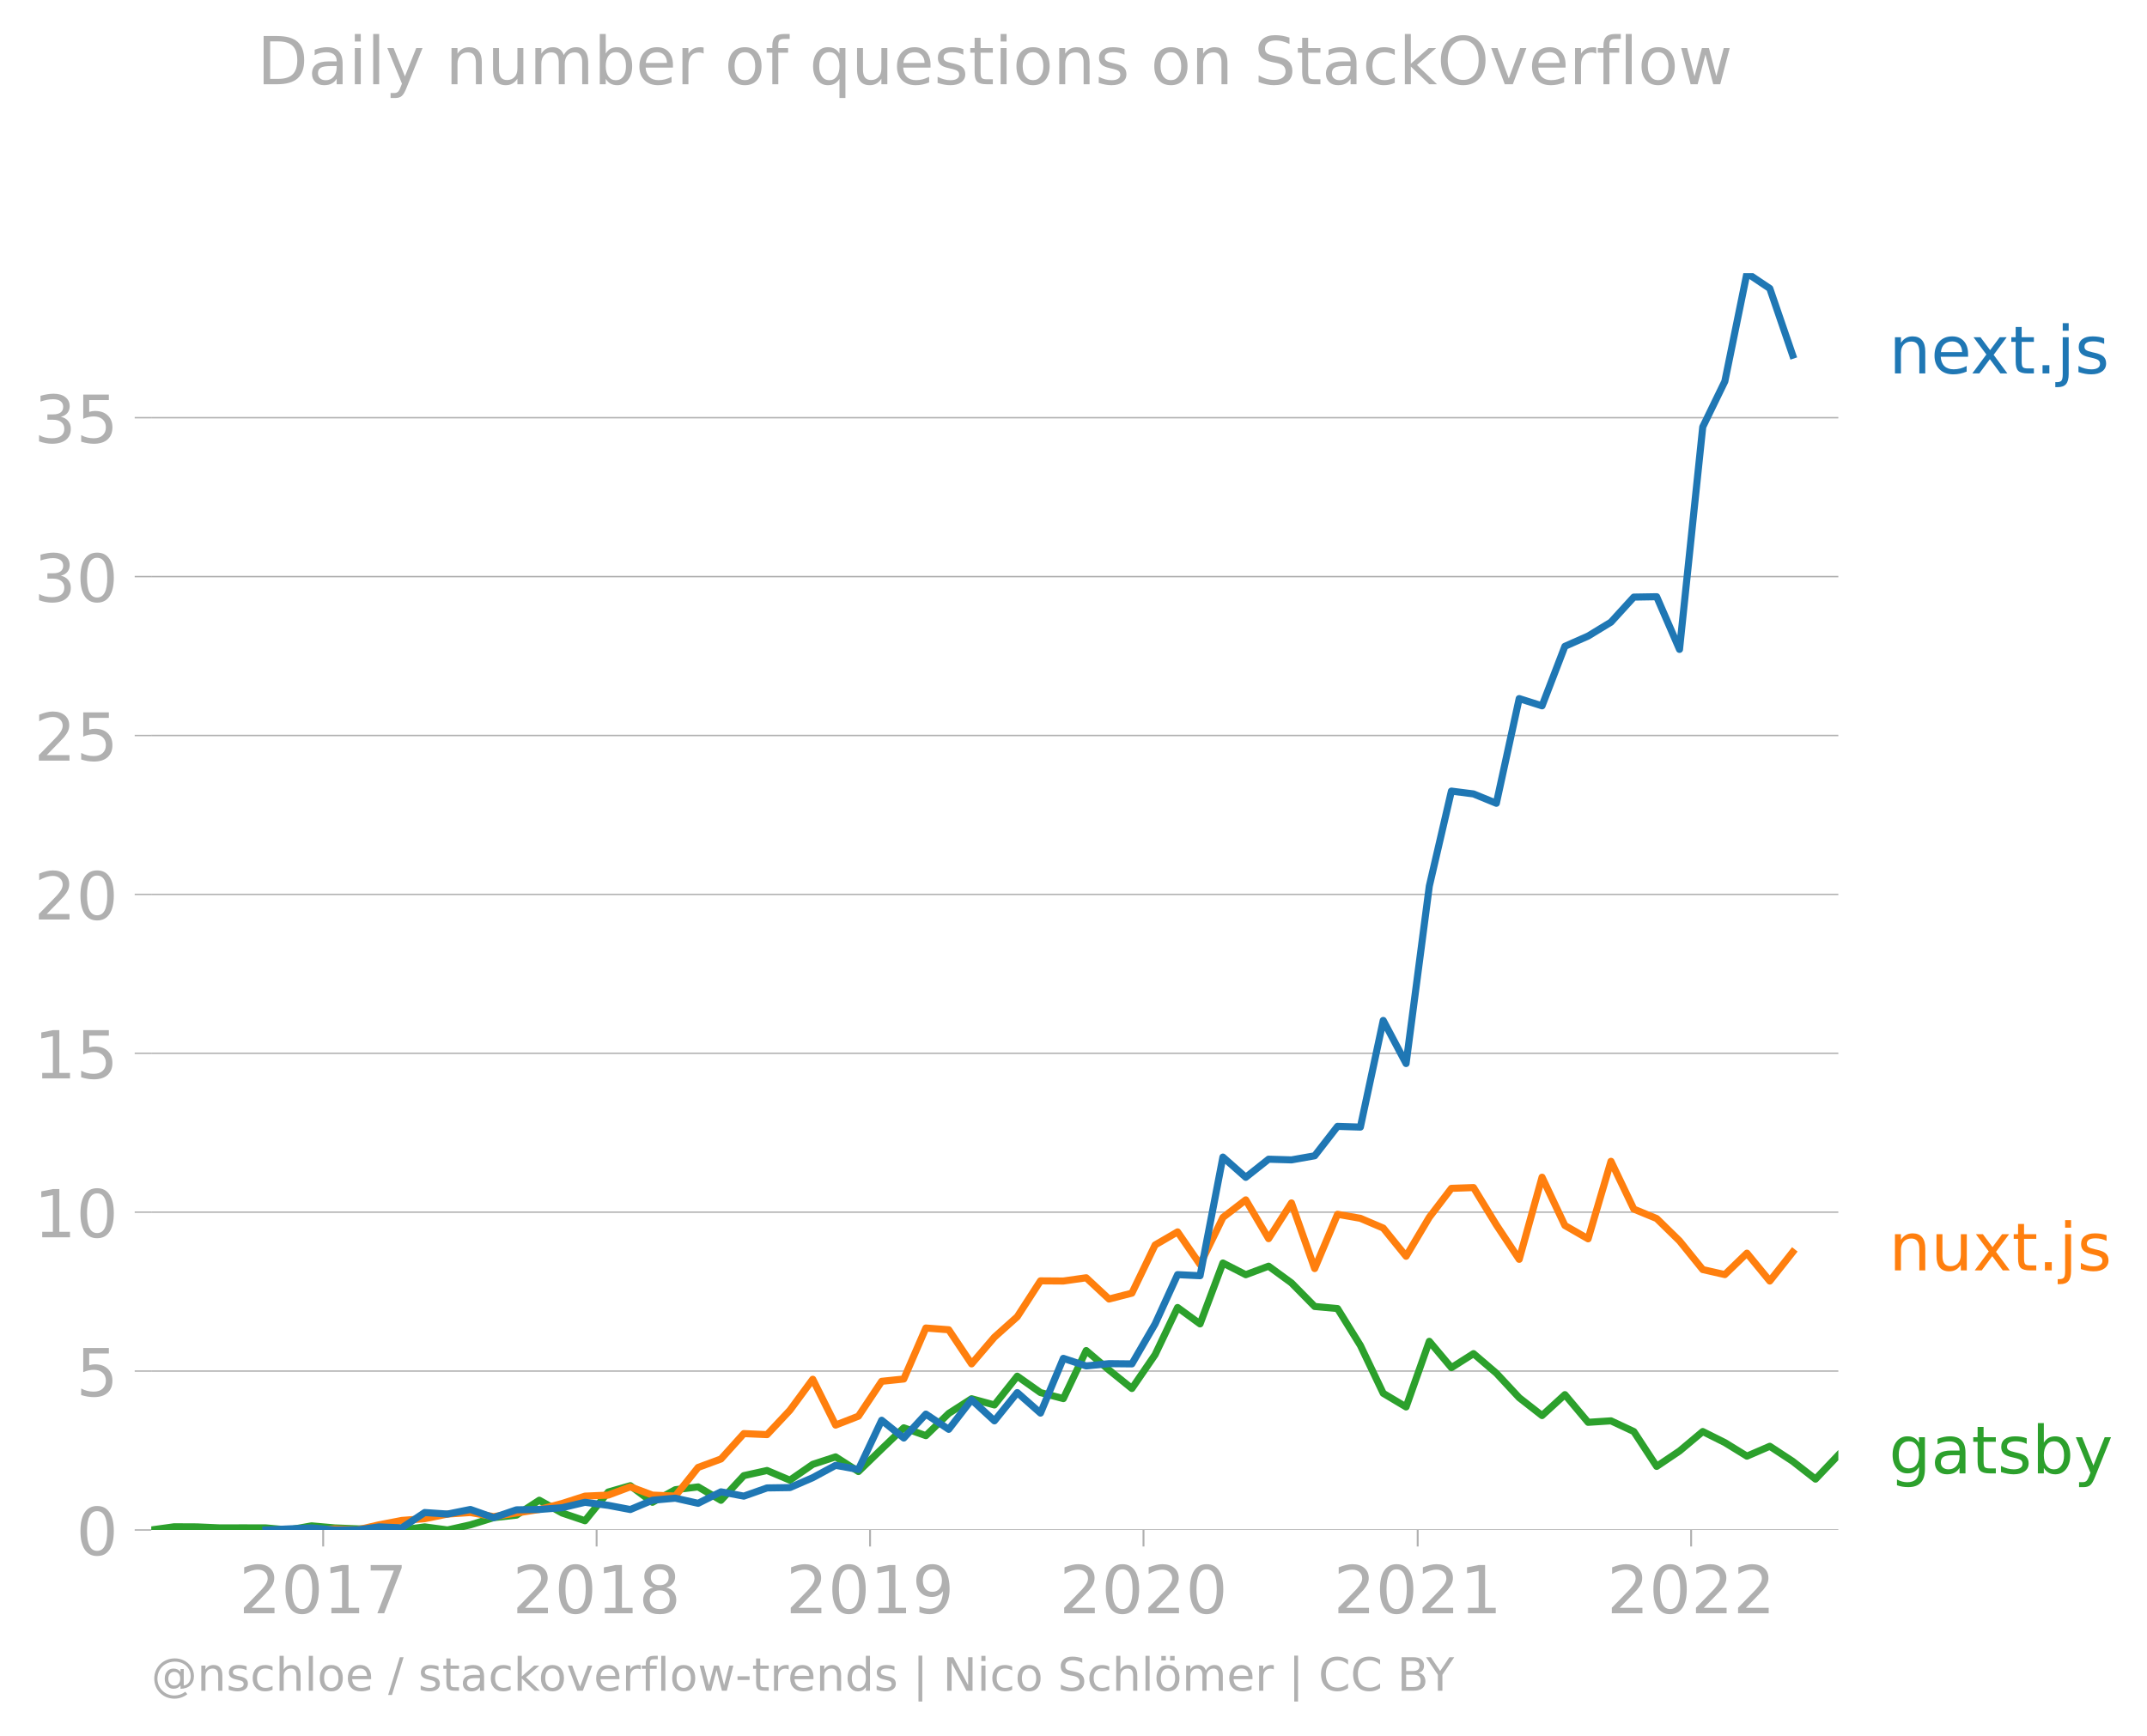
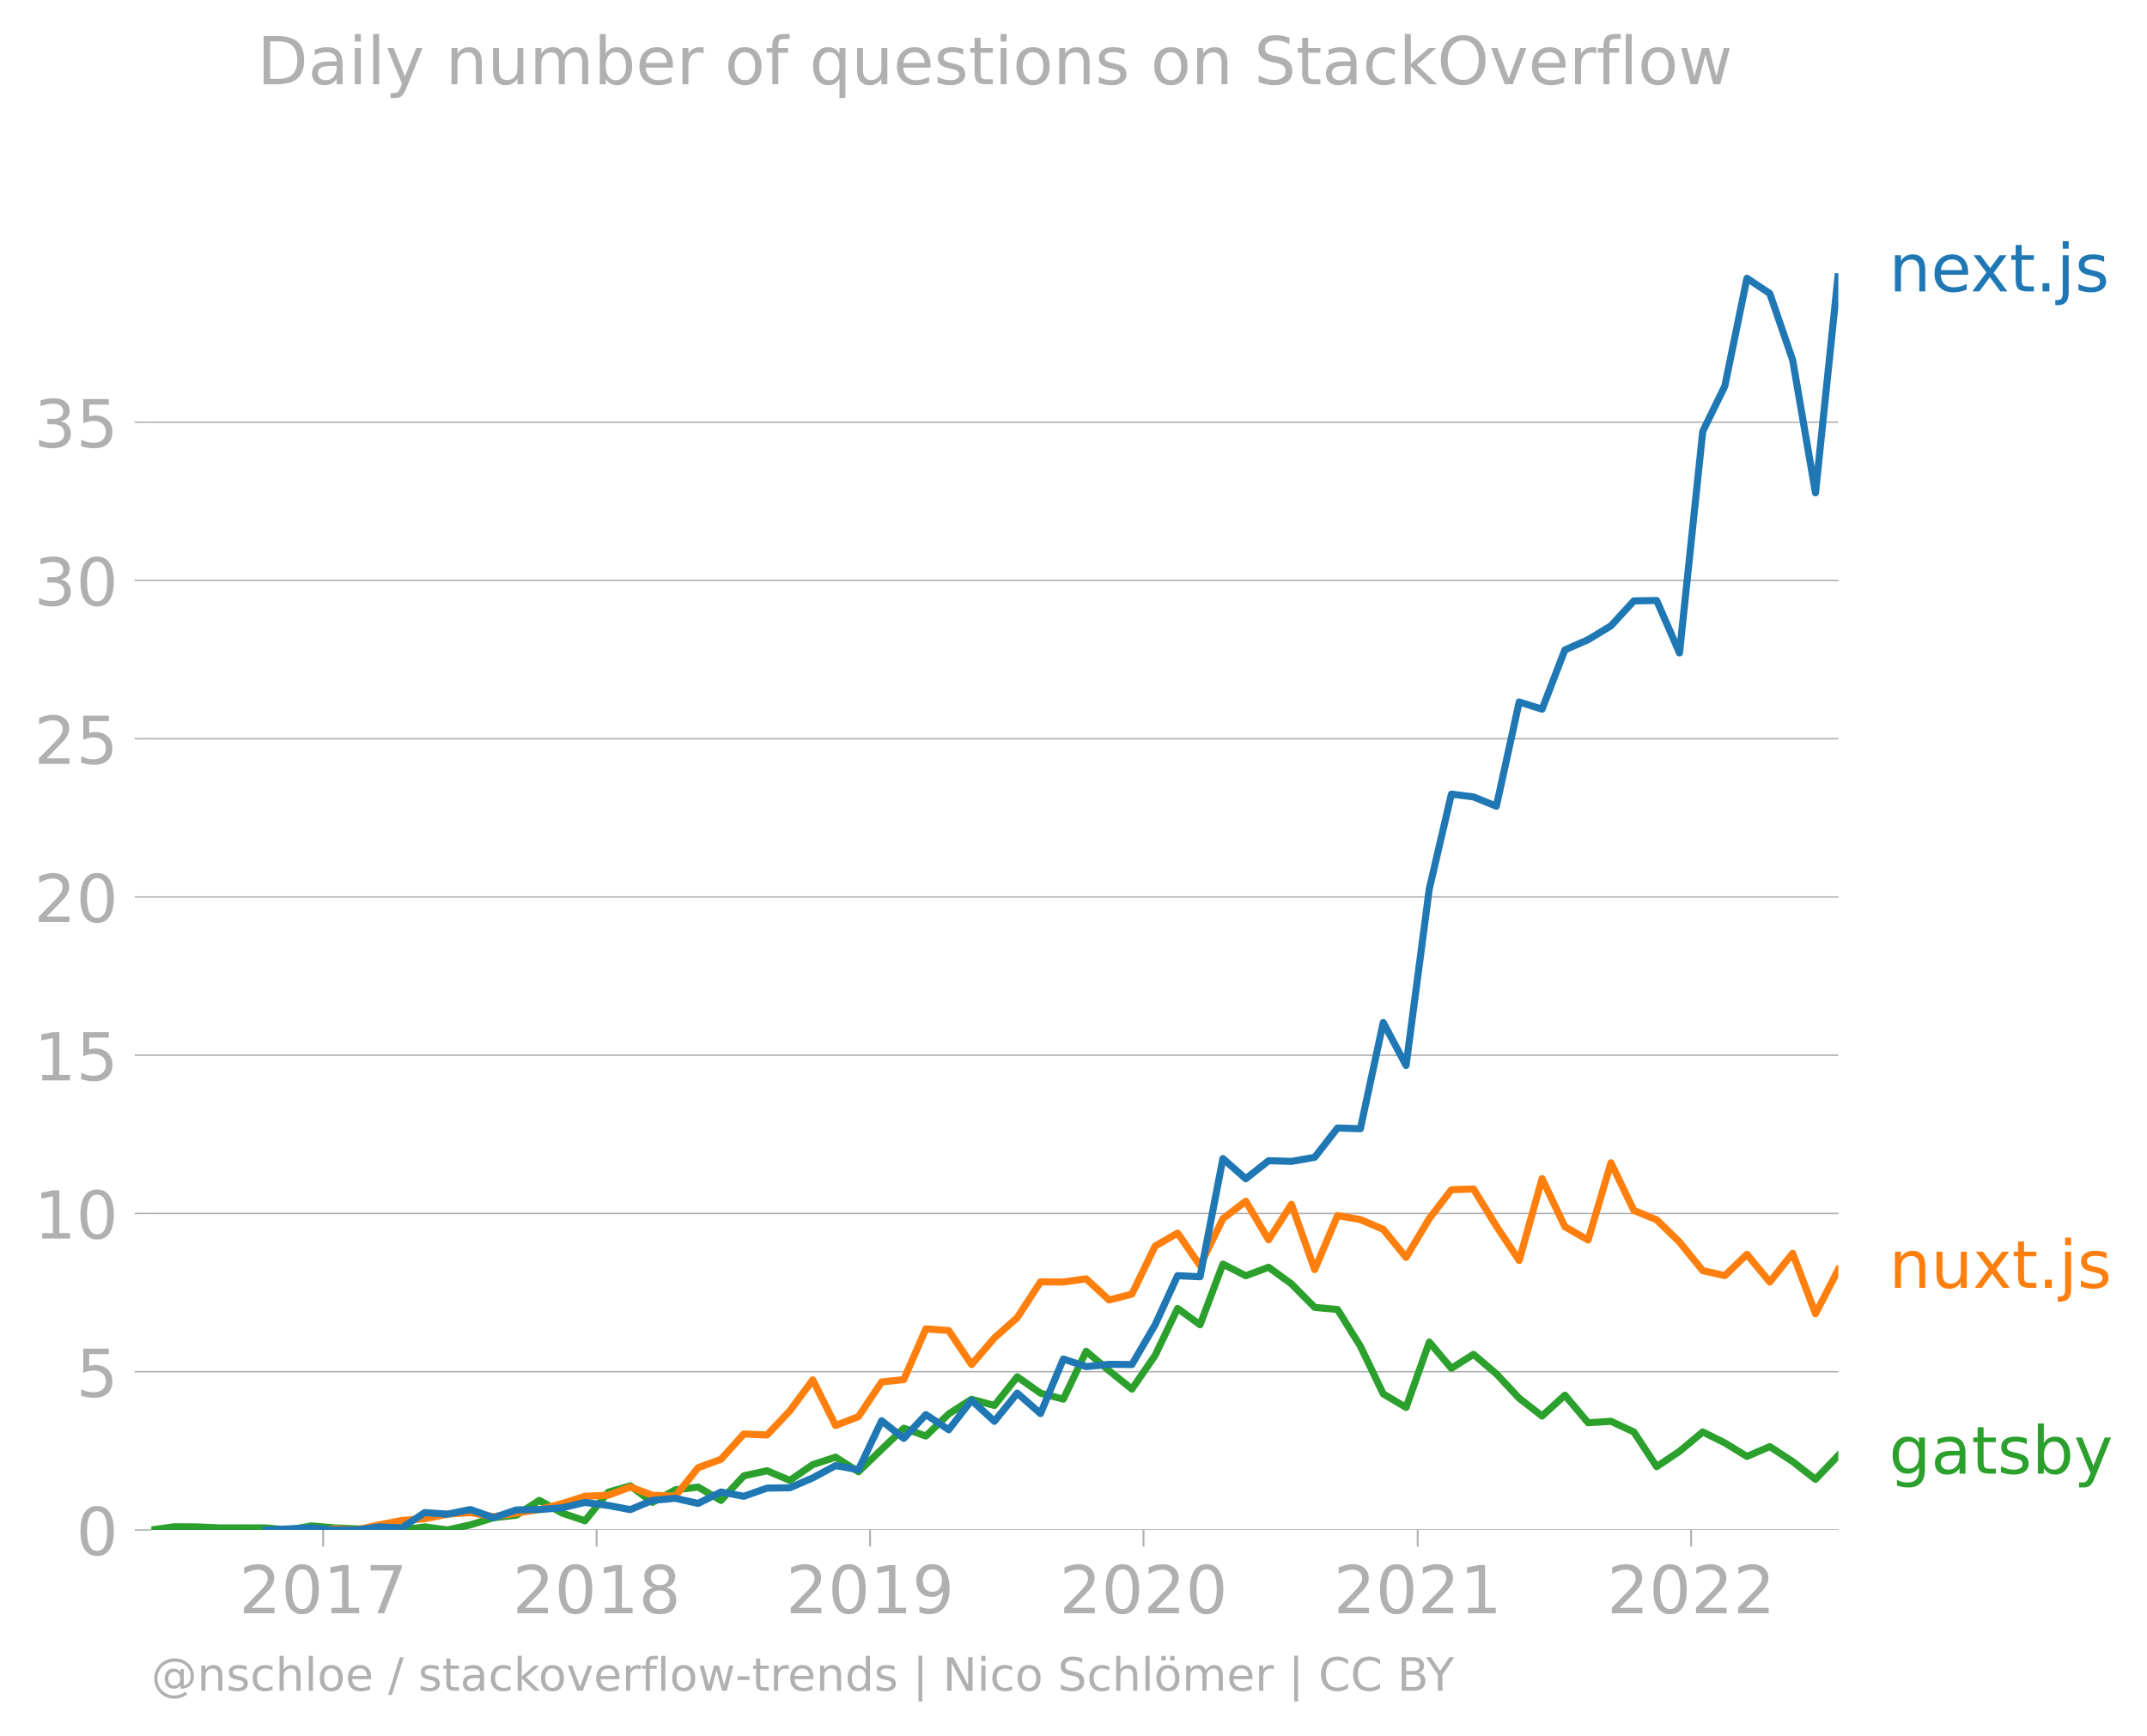
<svg xmlns="http://www.w3.org/2000/svg" xmlns:xlink="http://www.w3.org/1999/xlink" width="605.962" height="489.969" viewBox="0 0 454.471 367.477">
  <defs>
    <style>*{stroke-linejoin:round;stroke-linecap:butt}</style>
  </defs>
  <g id="figure_1">
    <path d="M0 367.477h454.471V0H0v367.477z" style="fill:none" id="patch_1" />
    <g id="axes_1">
      <path d="M32.015 323.95h357.12V57.838H32.015V323.95z" style="fill:none" id="patch_2" />
      <g id="matplotlib.axis_1">
        <g id="xtick_1">
          <g id="line2d_1">
            <defs>
-               <path id="m01da4140f9" d="M0 0v3.5" style="stroke:#b0b0b0;stroke-width:.4" />
-             </defs>
-             <use xlink:href="#m01da4140f9" x="68.409" y="323.95" style="fill:#b0b0b0;stroke:#b0b0b0;stroke-width:.4" />
+               <path id="m1e9ca3fd3b" d="M0 0v3.5" style="stroke:#b0b0b0;stroke-width:.4" />
+             </defs>
+             <use xlink:href="#m1e9ca3fd3b" x="68.409" y="323.95" style="fill:#b0b0b0;stroke:#b0b0b0;stroke-width:.4" />
          </g>
          <g style="fill:#b0b0b0" transform="matrix(.14 0 0 -.14 50.594 341.588)" id="text_1">
            <defs>
              <path id="DejaVuSans-32" d="M1228 531h2203V0H469v531q359 372 979 998 621 627 780 809 303 340 423 576 121 236 121 464 0 372-261 606-261 235-680 235-297 0-627-103-329-103-704-313v638q381 153 712 231 332 78 607 78 725 0 1156-363 431-362 431-968 0-288-108-546-107-257-392-607-78-91-497-524-418-433-1181-1211z" transform="scale(.01563)" />
              <path id="DejaVuSans-30" d="M2034 4250q-487 0-733-480-245-479-245-1442 0-959 245-1439 246-480 733-480 491 0 736 480 246 480 246 1439 0 963-246 1442-245 480-736 480zm0 500q785 0 1199-621 414-620 414-1801 0-1178-414-1799Q2819-91 2034-91q-784 0-1198 620-414 621-414 1799 0 1181 414 1801 414 621 1198 621z" transform="scale(.01563)" />
              <path id="DejaVuSans-31" d="M794 531h1031v3560L703 3866v575l1116 225h631V531h1031V0H794v531z" transform="scale(.01563)" />
              <path id="DejaVuSans-37" d="M525 4666h3000v-269L1831 0h-659l1594 4134H525v532z" transform="scale(.01563)" />
            </defs>
            <use xlink:href="#DejaVuSans-32" />
            <use xlink:href="#DejaVuSans-30" x="63.623" />
            <use xlink:href="#DejaVuSans-31" x="127.246" />
            <use xlink:href="#DejaVuSans-37" x="190.869" />
          </g>
        </g>
        <g id="xtick_2">
-           <use xlink:href="#m01da4140f9" x="126.29" y="323.95" style="fill:#b0b0b0;stroke:#b0b0b0;stroke-width:.4" id="line2d_2" />
+           <use xlink:href="#m1e9ca3fd3b" x="126.29" y="323.95" style="fill:#b0b0b0;stroke:#b0b0b0;stroke-width:.4" id="line2d_2" />
          <g style="fill:#b0b0b0" transform="matrix(.14 0 0 -.14 108.475 341.588)" id="text_2">
            <defs>
              <path id="DejaVuSans-38" d="M2034 2216q-450 0-708-241-257-241-257-662 0-422 257-663 258-241 708-241t709 242q260 243 260 662 0 421-258 662-257 241-711 241zm-631 268q-406 100-633 378-226 279-226 679 0 559 398 884 399 325 1092 325 697 0 1094-325t397-884q0-400-227-679-226-278-629-378 456-106 710-416 255-309 255-755 0-679-414-1042Q2806-91 2034-91q-771 0-1186 362-414 363-414 1042 0 446 256 755 257 310 713 416zm-231 997q0-362 226-565 227-203 636-203 407 0 636 203 230 203 230 565 0 363-230 566-229 203-636 203-409 0-636-203-226-203-226-566z" transform="scale(.01563)" />
            </defs>
            <use xlink:href="#DejaVuSans-32" />
            <use xlink:href="#DejaVuSans-30" x="63.623" />
            <use xlink:href="#DejaVuSans-31" x="127.246" />
            <use xlink:href="#DejaVuSans-38" x="190.869" />
          </g>
        </g>
        <g id="xtick_3">
-           <use xlink:href="#m01da4140f9" x="184.172" y="323.95" style="fill:#b0b0b0;stroke:#b0b0b0;stroke-width:.4" id="line2d_3" />
+           <use xlink:href="#m1e9ca3fd3b" x="184.172" y="323.95" style="fill:#b0b0b0;stroke:#b0b0b0;stroke-width:.4" id="line2d_3" />
          <g style="fill:#b0b0b0" transform="matrix(.14 0 0 -.14 166.357 341.588)" id="text_3">
            <defs>
              <path id="DejaVuSans-39" d="M703 97v575q238-113 481-172 244-59 479-59 625 0 954 420 330 420 377 1277-181-269-460-413-278-144-615-144-700 0-1108 423-408 424-408 1159 0 718 425 1152 425 435 1131 435 810 0 1236-621 427-620 427-1801 0-1103-524-1761Q2575-91 1691-91q-238 0-482 47Q966 3 703 97zm1256 1978q425 0 673 290 249 291 249 798 0 503-249 795-248 292-673 292t-673-292q-248-292-248-795 0-507 248-798 248-290 673-290z" transform="scale(.01563)" />
            </defs>
            <use xlink:href="#DejaVuSans-32" />
            <use xlink:href="#DejaVuSans-30" x="63.623" />
            <use xlink:href="#DejaVuSans-31" x="127.246" />
            <use xlink:href="#DejaVuSans-39" x="190.869" />
          </g>
        </g>
        <g id="xtick_4">
-           <use xlink:href="#m01da4140f9" x="242.053" y="323.95" style="fill:#b0b0b0;stroke:#b0b0b0;stroke-width:.4" id="line2d_4" />
+           <use xlink:href="#m1e9ca3fd3b" x="242.053" y="323.95" style="fill:#b0b0b0;stroke:#b0b0b0;stroke-width:.4" id="line2d_4" />
          <g style="fill:#b0b0b0" transform="matrix(.14 0 0 -.14 224.238 341.588)" id="text_4">
            <use xlink:href="#DejaVuSans-32" />
            <use xlink:href="#DejaVuSans-30" x="63.623" />
            <use xlink:href="#DejaVuSans-32" x="127.246" />
            <use xlink:href="#DejaVuSans-30" x="190.869" />
          </g>
        </g>
        <g id="xtick_5">
-           <use xlink:href="#m01da4140f9" x="300.093" y="323.95" style="fill:#b0b0b0;stroke:#b0b0b0;stroke-width:.4" id="line2d_5" />
+           <use xlink:href="#m1e9ca3fd3b" x="300.093" y="323.95" style="fill:#b0b0b0;stroke:#b0b0b0;stroke-width:.4" id="line2d_5" />
          <g style="fill:#b0b0b0" transform="matrix(.14 0 0 -.14 282.278 341.588)" id="text_5">
            <use xlink:href="#DejaVuSans-32" />
            <use xlink:href="#DejaVuSans-30" x="63.623" />
            <use xlink:href="#DejaVuSans-32" x="127.246" />
            <use xlink:href="#DejaVuSans-31" x="190.869" />
          </g>
        </g>
        <g id="xtick_6">
-           <use xlink:href="#m01da4140f9" x="357.974" y="323.95" style="fill:#b0b0b0;stroke:#b0b0b0;stroke-width:.4" id="line2d_6" />
+           <use xlink:href="#m1e9ca3fd3b" x="357.974" y="323.95" style="fill:#b0b0b0;stroke:#b0b0b0;stroke-width:.4" id="line2d_6" />
          <g style="fill:#b0b0b0" transform="matrix(.14 0 0 -.14 340.16 341.588)" id="text_6">
            <use xlink:href="#DejaVuSans-32" />
            <use xlink:href="#DejaVuSans-30" x="63.623" />
            <use xlink:href="#DejaVuSans-32" x="127.246" />
            <use xlink:href="#DejaVuSans-32" x="190.869" />
          </g>
        </g>
      </g>
      <g id="matplotlib.axis_2">
        <g id="ytick_1">
-           <path d="M32.015 323.95h357.12" clip-path="url(#pbdd0aeb356)" style="fill:none;stroke:#b0b0b0;stroke-width:.3;stroke-linecap:square" id="line2d_7" />
+           <path d="M32.015 323.95h357.12" clip-path="url(#pe81d5a9631)" style="fill:none;stroke:#b0b0b0;stroke-width:.3;stroke-linecap:square" id="line2d_7" />
          <g id="line2d_8">
            <defs>
-               <path id="ma527fd4fe6" d="M0 0h-3.5" style="stroke:#b0b0b0;stroke-width:.3" />
-             </defs>
-             <use xlink:href="#ma527fd4fe6" x="32.015" y="323.95" style="fill:#b0b0b0;stroke:#b0b0b0;stroke-width:.3" />
+               <path id="mf9dede8b79" d="M0 0h-3.5" style="stroke:#b0b0b0;stroke-width:.3" />
+             </defs>
+             <use xlink:href="#mf9dede8b79" x="32.015" y="323.95" style="fill:#b0b0b0;stroke:#b0b0b0;stroke-width:.3" />
          </g>
          <use xlink:href="#DejaVuSans-30" style="fill:#b0b0b0" transform="matrix(.14 0 0 -.14 16.108 329.269)" id="text_7" />
        </g>
        <g id="ytick_2">
-           <path d="M32.015 290.306h357.12" clip-path="url(#pbdd0aeb356)" style="fill:none;stroke:#b0b0b0;stroke-width:.3;stroke-linecap:square" id="line2d_9" />
-           <use xlink:href="#ma527fd4fe6" x="32.015" y="290.306" style="fill:#b0b0b0;stroke:#b0b0b0;stroke-width:.3" id="line2d_10" />
-           <g style="fill:#b0b0b0" transform="matrix(.14 0 0 -.14 16.108 295.625)" id="text_8">
+           <path d="M32.015 290.443h357.12" clip-path="url(#pe81d5a9631)" style="fill:none;stroke:#b0b0b0;stroke-width:.3;stroke-linecap:square" id="line2d_9" />
+           <use xlink:href="#mf9dede8b79" x="32.015" y="290.443" style="fill:#b0b0b0;stroke:#b0b0b0;stroke-width:.3" id="line2d_10" />
+           <g style="fill:#b0b0b0" transform="matrix(.14 0 0 -.14 16.108 295.762)" id="text_8">
            <defs>
              <path id="DejaVuSans-35" d="M691 4666h2478v-532H1269V2991q137 47 274 70 138 23 276 23 781 0 1237-428 457-428 457-1159 0-753-469-1171Q2575-91 1722-91q-294 0-599 50Q819 9 494 109v635q281-153 581-228t634-75q541 0 856 284 316 284 316 772 0 487-316 771-315 285-856 285-253 0-505-56-251-56-513-175v2344z" transform="scale(.01563)" />
            </defs>
            <use xlink:href="#DejaVuSans-35" />
          </g>
        </g>
        <g id="ytick_3">
-           <path d="M32.015 256.662h357.12" clip-path="url(#pbdd0aeb356)" style="fill:none;stroke:#b0b0b0;stroke-width:.3;stroke-linecap:square" id="line2d_11" />
-           <use xlink:href="#ma527fd4fe6" x="32.015" y="256.662" style="fill:#b0b0b0;stroke:#b0b0b0;stroke-width:.3" id="line2d_12" />
-           <g style="fill:#b0b0b0" transform="matrix(.14 0 0 -.14 7.2 261.981)" id="text_9">
+           <path d="M32.015 256.935h357.12" clip-path="url(#pe81d5a9631)" style="fill:none;stroke:#b0b0b0;stroke-width:.3;stroke-linecap:square" id="line2d_11" />
+           <use xlink:href="#mf9dede8b79" x="32.015" y="256.935" style="fill:#b0b0b0;stroke:#b0b0b0;stroke-width:.3" id="line2d_12" />
+           <g style="fill:#b0b0b0" transform="matrix(.14 0 0 -.14 7.2 262.254)" id="text_9">
            <use xlink:href="#DejaVuSans-31" />
            <use xlink:href="#DejaVuSans-30" x="63.623" />
          </g>
        </g>
        <g id="ytick_4">
-           <path d="M32.015 223.018h357.12" clip-path="url(#pbdd0aeb356)" style="fill:none;stroke:#b0b0b0;stroke-width:.3;stroke-linecap:square" id="line2d_13" />
-           <use xlink:href="#ma527fd4fe6" x="32.015" y="223.018" style="fill:#b0b0b0;stroke:#b0b0b0;stroke-width:.3" id="line2d_14" />
-           <g style="fill:#b0b0b0" transform="matrix(.14 0 0 -.14 7.2 228.337)" id="text_10">
+           <path d="M32.015 223.428h357.12" clip-path="url(#pe81d5a9631)" style="fill:none;stroke:#b0b0b0;stroke-width:.3;stroke-linecap:square" id="line2d_13" />
+           <use xlink:href="#mf9dede8b79" x="32.015" y="223.428" style="fill:#b0b0b0;stroke:#b0b0b0;stroke-width:.3" id="line2d_14" />
+           <g style="fill:#b0b0b0" transform="matrix(.14 0 0 -.14 7.2 228.747)" id="text_10">
            <use xlink:href="#DejaVuSans-31" />
            <use xlink:href="#DejaVuSans-35" x="63.623" />
          </g>
        </g>
        <g id="ytick_5">
-           <path d="M32.015 189.374h357.12" clip-path="url(#pbdd0aeb356)" style="fill:none;stroke:#b0b0b0;stroke-width:.3;stroke-linecap:square" id="line2d_15" />
-           <use xlink:href="#ma527fd4fe6" x="32.015" y="189.374" style="fill:#b0b0b0;stroke:#b0b0b0;stroke-width:.3" id="line2d_16" />
-           <g style="fill:#b0b0b0" transform="matrix(.14 0 0 -.14 7.2 194.693)" id="text_11">
+           <path d="M32.015 189.921h357.12" clip-path="url(#pe81d5a9631)" style="fill:none;stroke:#b0b0b0;stroke-width:.3;stroke-linecap:square" id="line2d_15" />
+           <use xlink:href="#mf9dede8b79" x="32.015" y="189.921" style="fill:#b0b0b0;stroke:#b0b0b0;stroke-width:.3" id="line2d_16" />
+           <g style="fill:#b0b0b0" transform="matrix(.14 0 0 -.14 7.2 195.24)" id="text_11">
            <use xlink:href="#DejaVuSans-32" />
            <use xlink:href="#DejaVuSans-30" x="63.623" />
          </g>
        </g>
        <g id="ytick_6">
-           <path d="M32.015 155.73h357.12" clip-path="url(#pbdd0aeb356)" style="fill:none;stroke:#b0b0b0;stroke-width:.3;stroke-linecap:square" id="line2d_17" />
-           <use xlink:href="#ma527fd4fe6" x="32.015" y="155.731" style="fill:#b0b0b0;stroke:#b0b0b0;stroke-width:.3" id="line2d_18" />
-           <g style="fill:#b0b0b0" transform="matrix(.14 0 0 -.14 7.2 161.05)" id="text_12">
+           <path d="M32.015 156.414h357.12" clip-path="url(#pe81d5a9631)" style="fill:none;stroke:#b0b0b0;stroke-width:.3;stroke-linecap:square" id="line2d_17" />
+           <use xlink:href="#mf9dede8b79" x="32.015" y="156.414" style="fill:#b0b0b0;stroke:#b0b0b0;stroke-width:.3" id="line2d_18" />
+           <g style="fill:#b0b0b0" transform="matrix(.14 0 0 -.14 7.2 161.733)" id="text_12">
            <use xlink:href="#DejaVuSans-32" />
            <use xlink:href="#DejaVuSans-35" x="63.623" />
          </g>
        </g>
        <g id="ytick_7">
-           <path d="M32.015 122.087h357.12" clip-path="url(#pbdd0aeb356)" style="fill:none;stroke:#b0b0b0;stroke-width:.3;stroke-linecap:square" id="line2d_19" />
-           <use xlink:href="#ma527fd4fe6" x="32.015" y="122.087" style="fill:#b0b0b0;stroke:#b0b0b0;stroke-width:.3" id="line2d_20" />
-           <g style="fill:#b0b0b0" transform="matrix(.14 0 0 -.14 7.2 127.406)" id="text_13">
+           <path d="M32.015 122.907h357.12" clip-path="url(#pe81d5a9631)" style="fill:none;stroke:#b0b0b0;stroke-width:.3;stroke-linecap:square" id="line2d_19" />
+           <use xlink:href="#mf9dede8b79" x="32.015" y="122.907" style="fill:#b0b0b0;stroke:#b0b0b0;stroke-width:.3" id="line2d_20" />
+           <g style="fill:#b0b0b0" transform="matrix(.14 0 0 -.14 7.2 128.226)" id="text_13">
            <defs>
              <path id="DejaVuSans-33" d="M2597 2516q453-97 707-404 255-306 255-756 0-690-475-1069Q2609-91 1734-91q-293 0-604 58T488 141v609q262-153 574-231 313-78 654-78 593 0 904 234t311 681q0 413-289 645-289 233-804 233h-544v519h569q465 0 712 186t247 536q0 359-255 551-254 193-729 193-260 0-557-57-297-56-653-174v562q360 100 674 150t592 50q719 0 1137-327 419-326 419-882 0-388-222-655t-631-370z" transform="scale(.01563)" />
            </defs>
            <use xlink:href="#DejaVuSans-33" />
            <use xlink:href="#DejaVuSans-30" x="63.623" />
          </g>
        </g>
        <g id="ytick_8">
-           <path d="M32.015 88.443h357.12" clip-path="url(#pbdd0aeb356)" style="fill:none;stroke:#b0b0b0;stroke-width:.3;stroke-linecap:square" id="line2d_21" />
-           <use xlink:href="#ma527fd4fe6" x="32.015" y="88.443" style="fill:#b0b0b0;stroke:#b0b0b0;stroke-width:.3" id="line2d_22" />
-           <g style="fill:#b0b0b0" transform="matrix(.14 0 0 -.14 7.2 93.762)" id="text_14">
+           <path d="M32.015 89.4h357.12" clip-path="url(#pe81d5a9631)" style="fill:none;stroke:#b0b0b0;stroke-width:.3;stroke-linecap:square" id="line2d_21" />
+           <use xlink:href="#mf9dede8b79" x="32.015" y="89.399" style="fill:#b0b0b0;stroke:#b0b0b0;stroke-width:.3" id="line2d_22" />
+           <g style="fill:#b0b0b0" transform="matrix(.14 0 0 -.14 7.2 94.718)" id="text_14">
            <use xlink:href="#DejaVuSans-33" />
            <use xlink:href="#DejaVuSans-35" x="63.623" />
          </g>
        </g>
      </g>
-       <path d="m32.015 323.95 4.837-.673 4.836.022 4.916.217 4.837-.015 4.837.015 4.836.434 4.837-.868 4.916.434 4.678.193 4.678.024 4.837.217 4.836-.651 4.837.65 4.837-1.084 4.916-1.52 4.836-.535 4.837-3.155 4.837 2.706 4.836 1.635 4.916-6.077 4.678-1.341 4.678 3.511 4.837-2.662 4.837-.594 4.836 2.837 4.837-5.224 4.916-1.085 4.837 2.047 4.836-3.35 4.837-1.584 4.837 3.104 4.916-4.776 4.678-4.48 4.678 1.659 4.836-4.703 4.837-3.111 4.837 1.316 4.836-6.092 4.916 3.473 4.837 1.274 4.837-10.173 4.836 4.117 4.837 3.914 4.916-7.163 4.757-9.985 4.758 3.473 4.836-12.893 4.837 2.475 4.837-1.802 4.836 3.538 4.916 4.992 4.837.442 4.837 7.807 4.836 10.136 4.837 2.887 4.916-13.892 4.678 5.574 4.678-2.969 4.837 4.139 4.836 5.194 4.837 3.777 4.837-4.428 4.916 5.86 4.836-.31 4.837 2.264 4.837 7.38 4.836-3.256 4.916-4.124 4.678 2.334 4.678 2.876 4.837-2.091 4.837 3.176 4.836 3.777 4.837-5.08" clip-path="url(#pbdd0aeb356)" style="fill:none;stroke:#2ca02c;stroke-width:1.5;stroke-linecap:square" id="line2d_23" />
-       <path d="m65.95 323.95 4.917-.217 4.678.217 4.678-1.085 4.837-.934 4.836-.369 4.837-.977 4.837-.325 4.916.868 4.836-.767 4.837-.752 4.837-1.266 4.836-1.556 4.916-.217 4.678-1.752 4.678 1.752 4.837.202 4.837-6.063 4.836-1.787 4.837-5.376 4.916.218 4.837-5.16 4.836-6.562 4.837 9.703 4.837-1.889 4.916-7.38 4.678-.488 4.678-10.798 4.836.369 4.837 7.228 4.837-5.658 4.836-4.327 4.916-7.597 4.837.036 4.837-.687 4.836 4.5 4.837-1.244 4.916-10.202 4.757-2.77 4.758 6.894 4.836-9.948 4.837-3.727 4.837 8.212 4.836-7.56 4.916 13.891 4.837-11.49 4.837.854 4.836 2.062 4.837 5.97 4.916-8.249 4.678-6.131 4.678-.163 4.837 7.9 4.836 7.294 4.837-17.387 4.837 10.224 4.916 2.822 4.836-16.41 4.837 10.115 4.837 1.997 4.836 4.732 4.916 6.077 4.678 1.062 4.678-4.535 4.837 5.897 4.837-6.114" clip-path="url(#pbdd0aeb356)" style="fill:none;stroke:#ff7f0e;stroke-width:1.5;stroke-linecap:square" id="line2d_24" />
-       <path d="m56.278 323.95 4.836-.224 4.837-.21 4.916.434h4.678l4.678-.651 4.837.202 4.836-3.241 4.837.325 4.837-.976 4.916 1.736 4.836-1.657 4.837-.08 4.837-.368 4.836-1.15 4.916.65 4.678.884 4.678-1.969 4.837-.434 4.837 1.085 4.836-2.43 4.837.91 4.916-1.736 4.837-.072 4.836-2.098 4.837-2.612 4.837.875 4.916-10.418 4.678 3.76 4.678-5.063 4.836 3.22 4.837-6.258 4.837 4.464 4.836-5.984 4.916 4.341 4.837-11.59 4.837 1.606 4.836-.485 4.837.05 4.916-8.465 4.757-10.433 4.758.232 4.836-25.121 4.837 4.283 4.837-3.835 4.836.145 4.916-.868 4.837-6.23 4.837.152 4.836-22.58 4.837 9.123 4.916-37.551 4.678-20.132 4.678.597 4.837 1.982 4.836-22.168 4.837 1.533 4.837-12.603 4.916-2.171 4.836-2.945 4.837-5.303 4.837-.08 4.836 11.15 4.916-47.102 4.678-9.643 4.678-22.915 4.837 3.241 4.837 14.123" clip-path="url(#pbdd0aeb356)" style="fill:none;stroke:#1f77b4;stroke-width:1.5;stroke-linecap:square" id="line2d_25" />
-       <g style="fill:#1f77b4" transform="matrix(.14 0 0 -.14 399.849 79.066)" id="text_15">
+       <path d="m32.015 323.95 4.837-.67 4.836.021 4.916.216 4.837-.014 4.837.014 4.836.433 4.837-.865 4.916.432 4.678.193 4.678.024 4.837.216 4.836-.649 4.837.649 4.837-1.081 4.916-1.513 4.836-.534 4.837-3.141 4.837 2.695 4.836 1.628 4.916-6.053 4.678-1.335 4.678 3.497 4.837-2.652 4.837-.59 4.836 2.824 4.837-5.202 4.916-1.081 4.837 2.039 4.836-3.336 4.837-1.578 4.837 3.09 4.916-4.755 4.678-4.463 4.678 1.653 4.836-4.684 4.837-3.099 4.837 1.312 4.836-6.068 4.916 3.46 4.837 1.268 4.837-10.132 4.836 4.1 4.837 3.899 4.916-7.134 4.757-9.944 4.758 3.459 4.836-12.841 4.837 2.464 4.837-1.794 4.836 3.524 4.916 4.972 4.837.44 4.837 7.774 4.836 10.096 4.837 2.875 4.916-13.835 4.678 5.55 4.678-2.956 4.837 4.121 4.836 5.174 4.837 3.762 4.837-4.41 4.916 5.836 4.836-.31 4.837 2.256 4.837 7.35 4.836-3.243 4.916-4.107 4.678 2.324 4.678 2.864 4.837-2.082 4.837 3.163 4.836 3.762 4.837-5.059" clip-path="url(#pe81d5a9631)" style="fill:none;stroke:#2ca02c;stroke-width:1.5;stroke-linecap:square" id="line2d_23" />
+       <path d="m65.95 323.95 4.917-.216 4.678.216 4.678-1.081 4.837-.93 4.836-.367 4.837-.973 4.837-.324 4.916.865 4.836-.764 4.837-.75 4.837-1.26 4.836-1.55 4.916-.216 4.678-1.745 4.678 1.745 4.837.202 4.837-6.039 4.836-1.78 4.837-5.354 4.916.216 4.837-5.137 4.836-6.536 4.837 9.663 4.837-1.88 4.916-7.35 4.678-.487 4.678-10.755 4.836.368 4.837 7.198 4.837-5.635 4.836-4.309 4.916-7.566 4.837.036 4.837-.684 4.836 4.482 4.837-1.24 4.916-10.16 4.757-2.758 4.758 6.865 4.836-9.908 4.837-3.71 4.837 8.178 4.836-7.53 4.916 13.835 4.837-11.443 4.837.85 4.836 2.054 4.837 5.945 4.916-8.215 4.678-6.107 4.678-.162 4.837 7.869 4.836 7.263 4.837-17.315 4.837 10.182 4.916 2.81 4.836-16.343 4.837 10.074 4.837 1.989 4.836 4.712 4.916 6.053 4.678 1.058 4.678-4.517 4.837 5.873 4.837-6.089 4.836 12.79 4.837-9.33" clip-path="url(#pe81d5a9631)" style="fill:none;stroke:#ff7f0e;stroke-width:1.5;stroke-linecap:square" id="line2d_24" />
+       <path d="m56.278 323.95 4.836-.224 4.837-.209 4.916.433h4.678l4.678-.649 4.837.202 4.836-3.228 4.837.324 4.837-.973 4.916 1.73 4.836-1.65 4.837-.08 4.837-.367 4.836-1.146 4.916.649 4.678.88 4.678-1.961 4.837-.433 4.837 1.081 4.836-2.42 4.837.907 4.916-1.73 4.837-.071 4.836-2.09 4.837-2.601 4.837.871 4.916-10.376 4.678 3.745 4.678-5.042 4.836 3.207 4.837-6.233 4.837 4.446 4.836-5.96 4.916 4.324 4.837-11.544 4.837 1.6 4.836-.483 4.837.05 4.916-8.43 4.757-10.392 4.758.231 4.836-25.018 4.837 4.265 4.837-3.819 4.836.144 4.916-.864 4.837-6.204 4.837.15 4.836-22.489 4.837 9.087 4.916-37.398 4.678-20.05 4.678.594 4.837 1.974 4.836-22.078 4.837 1.527 4.837-12.552 4.916-2.162 4.836-2.933 4.837-5.282 4.837-.08 4.836 11.105 4.916-46.91 4.678-9.604 4.678-22.822 4.837 3.228 4.837 14.066 4.836 28.153 4.837-46.528" clip-path="url(#pe81d5a9631)" style="fill:none;stroke:#1f77b4;stroke-width:1.5;stroke-linecap:square" id="line2d_25" />
+       <g style="fill:#1f77b4" transform="matrix(.14 0 0 -.14 399.849 61.7)" id="text_15">
        <defs>
          <path id="DejaVuSans-6e" d="M3513 2113V0h-575v2094q0 497-194 743-194 247-581 247-466 0-735-297-269-296-269-809V0H581v3500h578v-544q207 316 486 472 280 156 646 156 603 0 912-373 310-373 310-1098z" transform="scale(.01563)" />
          <path id="DejaVuSans-65" d="M3597 1894v-281H953q38-594 358-905t892-311q331 0 642 81t618 244V178Q3153 47 2828-22t-659-69q-838 0-1327 487-489 488-489 1320 0 859 464 1363 464 505 1252 505 706 0 1117-455 411-454 411-1235zm-575 169q-6 471-264 752-258 282-683 282-481 0-770-272t-333-766l2050 4z" transform="scale(.01563)" />
          <path id="DejaVuSans-78" d="M3513 3500 2247 1797 3578 0h-678L1881 1375 863 0H184l1360 1831L300 3500h678l928-1247 928 1247h679z" transform="scale(.01563)" />
          <path id="DejaVuSans-74" d="M1172 4494v-994h1184v-447H1172V1153q0-428 117-550t477-122h590V0h-590q-666 0-919 248-253 249-253 905v1900H172v447h422v994h578z" transform="scale(.01563)" />
          <path id="DejaVuSans-2e" d="M684 794h660V0H684v794z" transform="scale(.01563)" />
          <path id="DejaVuSans-6a" d="M603 3500h575V-63q0-668-255-968-254-300-820-300h-219v487H38q328 0 446 152Q603-541 603-63v3563zm0 1363h575v-729H603v729z" transform="scale(.01563)" />
          <path id="DejaVuSans-73" d="M2834 3397v-544q-243 125-506 187-262 63-544 63-428 0-642-131t-214-394q0-200 153-314t616-217l197-44q612-131 870-370t258-667q0-488-386-773Q2250-91 1575-91q-281 0-586 55T347 128v594q319-166 628-249 309-82 613-82 406 0 624 139 219 139 219 392 0 234-158 359-157 125-692 241l-200 47q-534 112-772 345-237 233-237 639 0 494 350 762 350 269 994 269 318 0 599-47 282-46 519-140z" transform="scale(.01563)" />
        </defs>
        <use xlink:href="#DejaVuSans-6e" />
        <use xlink:href="#DejaVuSans-65" x="63.379" />
        <use xlink:href="#DejaVuSans-78" x="123.152" />
        <use xlink:href="#DejaVuSans-74" x="182.332" />
        <use xlink:href="#DejaVuSans-2e" x="221.541" />
        <use xlink:href="#DejaVuSans-6a" x="253.328" />
        <use xlink:href="#DejaVuSans-73" x="281.111" />
      </g>
-       <g style="fill:#ff7f0e" transform="matrix(.14 0 0 -.14 399.849 268.99)" id="text_16">
+       <g style="fill:#ff7f0e" transform="matrix(.14 0 0 -.14 399.849 272.688)" id="text_16">
        <defs>
          <path id="DejaVuSans-75" d="M544 1381v2119h575V1403q0-497 193-746 194-248 582-248 465 0 735 297 271 297 271 810v1984h575V0h-575v538q-209-319-486-474-276-155-642-155-603 0-916 375-312 375-312 1097zm1447 2203z" transform="scale(.01563)" />
        </defs>
        <use xlink:href="#DejaVuSans-6e" />
        <use xlink:href="#DejaVuSans-75" x="63.379" />
        <use xlink:href="#DejaVuSans-78" x="126.758" />
        <use xlink:href="#DejaVuSans-74" x="185.938" />
        <use xlink:href="#DejaVuSans-2e" x="225.146" />
        <use xlink:href="#DejaVuSans-6a" x="256.934" />
        <use xlink:href="#DejaVuSans-73" x="284.717" />
      </g>
-       <g style="fill:#2ca02c" transform="matrix(.14 0 0 -.14 399.849 311.968)" id="text_17">
+       <g style="fill:#2ca02c" transform="matrix(.14 0 0 -.14 399.849 312.032)" id="text_17">
        <defs>
          <path id="DejaVuSans-67" d="M2906 1791q0 625-258 968-257 344-723 344-462 0-720-344-258-343-258-968 0-622 258-966t720-344q466 0 723 344 258 344 258 966zm575-1357q0-893-397-1329-396-436-1215-436-303 0-572 45t-522 139v559q253-137 500-202 247-66 503-66 566 0 847 295t281 892v285q-178-310-456-463T1784 0Q1141 0 747 490 353 981 353 1791q0 812 394 1302 394 491 1037 491 388 0 666-153t456-462v531h575V434z" transform="scale(.01563)" />
          <path id="DejaVuSans-61" d="M2194 1759q-697 0-966-159t-269-544q0-306 202-486 202-179 548-179 479 0 768 339t289 901v128h-572zm1147 238V0h-575v531q-197-318-491-470T1556-91q-537 0-855 302-317 302-317 808 0 590 395 890 396 300 1180 300h807v57q0 397-261 614t-733 217q-300 0-585-72-284-72-546-216v532q315 122 612 182 297 61 578 61 760 0 1135-394 375-393 375-1193z" transform="scale(.01563)" />
          <path id="DejaVuSans-62" d="M3116 1747q0 634-261 995t-717 361q-457 0-718-361t-261-995q0-634 261-995t718-361q456 0 717 361t261 995zM1159 2969q182 312 458 463 277 152 661 152 638 0 1036-506 399-506 399-1331T3314 415Q2916-91 2278-91q-384 0-661 152-276 152-458 464V0H581v4863h578V2969z" transform="scale(.01563)" />
          <path id="DejaVuSans-79" d="M2059-325q-243-625-475-815-231-191-618-191H506v481h338q237 0 368 113 132 112 291 531l103 262L191 3500h609L1894 763l1094 2737h609L2059-325z" transform="scale(.01563)" />
        </defs>
        <use xlink:href="#DejaVuSans-67" />
        <use xlink:href="#DejaVuSans-61" x="63.477" />
        <use xlink:href="#DejaVuSans-74" x="124.756" />
        <use xlink:href="#DejaVuSans-73" x="163.965" />
        <use xlink:href="#DejaVuSans-62" x="216.064" />
        <use xlink:href="#DejaVuSans-79" x="279.541" />
      </g>
      <g style="fill:#b0b0b0" transform="matrix(.09716 0 0 -.09716 32.015 357.986)" id="text_18">
        <defs>
          <path id="DejaVuSans-40" d="M2381 1678q0-447 222-702 222-254 610-254 384 0 604 256 221 256 221 700 0 438-225 695-225 258-607 258-378 0-602-256-223-256-223-697zm1703-934q-187-241-429-355t-564-114q-538 0-874 389t-336 1014q0 625 337 1015 338 391 873 391 322 0 565-117 244-117 428-354v409h447V722q457 69 714 417 258 349 258 902 0 334-99 628-98 294-298 544-325 409-792 626t-1017 217q-384 0-738-102-353-101-653-301-490-319-767-836-276-517-276-1120 0-497 179-932 180-434 521-765 328-325 759-495 431-171 922-171 403 0 792 136t714 389l281-347q-390-303-851-464t-936-161q-578 0-1091 205-512 205-912 595Q841 78 631 592q-209 514-209 1105 0 569 212 1084 213 516 607 907 403 396 931 607t1119 211q662 0 1229-272 568-271 952-771 234-307 357-666 124-359 124-744 0-822-497-1297T4084 263v481z" transform="scale(.01563)" />
          <path id="DejaVuSans-63" d="M3122 3366v-538q-244 135-489 202t-495 67q-560 0-870-355-309-354-309-995t309-996q310-354 870-354 250 0 495 67t489 202V134Q2881 22 2623-34q-257-57-548-57-791 0-1257 497-465 497-465 1341 0 856 470 1346 471 491 1290 491 265 0 518-55 253-54 491-163z" transform="scale(.01563)" />
          <path id="DejaVuSans-68" d="M3513 2113V0h-575v2094q0 497-194 743-194 247-581 247-466 0-735-297-269-296-269-809V0H581v4863h578V2956q207 316 486 472 280 156 646 156 603 0 912-373 310-373 310-1098z" transform="scale(.01563)" />
          <path id="DejaVuSans-6c" d="M603 4863h575V0H603v4863z" transform="scale(.01563)" />
          <path id="DejaVuSans-6f" d="M1959 3097q-462 0-731-361t-269-989q0-628 267-989 268-361 733-361 460 0 728 362 269 363 269 988 0 622-269 986-268 364-728 364zm0 487q750 0 1178-488 429-487 429-1349 0-859-429-1349Q2709-91 1959-91q-753 0-1180 489-426 490-426 1349 0 862 426 1349 427 488 1180 488z" transform="scale(.01563)" />
          <path id="DejaVuSans-2f" d="M1625 4666h531L531-594H0l1625 5260z" transform="scale(.01563)" />
          <path id="DejaVuSans-6b" d="M581 4863h578V1991l1716 1509h734L1753 1863 3688 0h-750L1159 1709V0H581v4863z" transform="scale(.01563)" />
          <path id="DejaVuSans-76" d="M191 3500h609L1894 563l1094 2937h609L2284 0h-781L191 3500z" transform="scale(.01563)" />
          <path id="DejaVuSans-72" d="M2631 2963q-97 56-211 82-114 27-251 27-488 0-749-317t-261-911V0H581v3500h578v-544q182 319 472 473 291 155 707 155 59 0 131-8 72-7 159-23l3-590z" transform="scale(.01563)" />
          <path id="DejaVuSans-66" d="M2375 4863v-479h-550q-309 0-430-125-120-125-120-450v-309h947v-447h-947V0H697v3053H147v447h550v244q0 584 272 851 272 268 862 268h544z" transform="scale(.01563)" />
          <path id="DejaVuSans-77" d="M269 3500h575l719-2731 715 2731h678l719-2731 716 2731h575L4050 0h-678l-753 2869L1863 0h-679L269 3500z" transform="scale(.01563)" />
          <path id="DejaVuSans-2d" d="M313 2009h1684v-512H313v512z" transform="scale(.01563)" />
          <path id="DejaVuSans-64" d="M2906 2969v1894h575V0h-575v525q-181-312-458-464-276-152-664-152-634 0-1033 506-398 507-398 1332t398 1331q399 506 1033 506 388 0 664-152 277-151 458-463zM947 1747q0-634 261-995t717-361q456 0 718 361 263 361 263 995t-263 995q-262 361-718 361t-717-361q-261-361-261-995z" transform="scale(.01563)" />
          <path id="DejaVuSans-7c" d="M1344 4891v-6400H813v6400h531z" transform="scale(.01563)" />
          <path id="DejaVuSans-4e" d="M628 4666h850L3547 763v3903h612V0h-850L1241 3903V0H628v4666z" transform="scale(.01563)" />
          <path id="DejaVuSans-69" d="M603 3500h575V0H603v3500zm0 1363h575v-729H603v729z" transform="scale(.01563)" />
          <path id="DejaVuSans-53" d="M3425 4513v-616q-359 172-678 256-319 85-616 85-515 0-795-200t-280-569q0-310 186-468 186-157 705-254l381-78q706-135 1042-474t336-907q0-679-455-1029Q2797-91 1919-91q-331 0-705 75-373 75-773 222v650q384-215 753-325 369-109 725-109 540 0 834 212 294 213 294 607 0 343-211 537t-692 291l-385 75q-706 140-1022 440-315 300-315 835 0 619 436 975t1201 356q329 0 669-60 341-59 697-177z" transform="scale(.01563)" />
          <path id="DejaVuSans-f6" d="M1959 3097q-462 0-731-361t-269-989q0-628 267-989 268-361 733-361 460 0 728 362 269 363 269 988 0 622-269 986-268 364-728 364zm0 487q750 0 1178-488 429-487 429-1349 0-859-429-1349Q2709-91 1959-91q-753 0-1180 489-426 490-426 1349 0 862 426 1349 427 488 1180 488zm295 1266h634v-631h-634v631zm-1222 0h634v-631h-634v631z" transform="scale(.01563)" />
          <path id="DejaVuSans-6d" d="M3328 2828q216 388 516 572t706 184q547 0 844-383 297-382 297-1088V0h-578v2094q0 503-179 746-178 244-543 244-447 0-707-297-259-296-259-809V0h-578v2094q0 506-178 748t-550 242q-441 0-701-298-259-298-259-808V0H581v3500h578v-544q197 322 472 475t653 153q382 0 649-194 267-193 395-562z" transform="scale(.01563)" />
          <path id="DejaVuSans-43" d="M4122 4306v-665q-319 297-680 443-361 147-767 147-800 0-1225-489t-425-1414q0-922 425-1411t1225-489q406 0 767 147t680 444V359q-331-225-702-338-370-112-782-112-1060 0-1670 648-609 649-609 1771 0 1125 609 1773 610 649 1670 649 418 0 788-111 371-111 696-333z" transform="scale(.01563)" />
          <path id="DejaVuSans-42" d="M1259 2228V519h1013q509 0 754 211 246 211 246 645 0 438-246 645-245 208-754 208H1259zm0 1919V2741h935q462 0 688 173 227 174 227 530 0 353-227 528-226 175-688 175h-935zm-631 519h1613q722 0 1112-300 391-300 391-853 0-429-200-682t-588-315q466-100 724-418 258-317 258-792 0-625-425-966Q3088 0 2303 0H628v4666z" transform="scale(.01563)" />
          <path id="DejaVuSans-59" d="M-13 4666h679l1293-1919 1285 1919h678L2272 2222V0h-634v2222L-13 4666z" transform="scale(.01563)" />
        </defs>
        <use xlink:href="#DejaVuSans-40" />
        <use xlink:href="#DejaVuSans-6e" x="100" />
        <use xlink:href="#DejaVuSans-73" x="163.379" />
        <use xlink:href="#DejaVuSans-63" x="215.479" />
        <use xlink:href="#DejaVuSans-68" x="270.459" />
        <use xlink:href="#DejaVuSans-6c" x="333.838" />
        <use xlink:href="#DejaVuSans-6f" x="361.621" />
        <use xlink:href="#DejaVuSans-65" x="422.803" />
        <use xlink:href="#DejaVuSans-20" x="484.326" />
        <use xlink:href="#DejaVuSans-2f" x="516.113" />
        <use xlink:href="#DejaVuSans-20" x="549.805" />
        <use xlink:href="#DejaVuSans-73" x="581.592" />
        <use xlink:href="#DejaVuSans-74" x="633.691" />
        <use xlink:href="#DejaVuSans-61" x="672.9" />
        <use xlink:href="#DejaVuSans-63" x="734.18" />
        <use xlink:href="#DejaVuSans-6b" x="789.16" />
        <use xlink:href="#DejaVuSans-6f" x="843.445" />
        <use xlink:href="#DejaVuSans-76" x="904.627" />
        <use xlink:href="#DejaVuSans-65" x="963.807" />
        <use xlink:href="#DejaVuSans-72" x="1025.33" />
        <use xlink:href="#DejaVuSans-66" x="1066.443" />
        <use xlink:href="#DejaVuSans-6c" x="1101.648" />
        <use xlink:href="#DejaVuSans-6f" x="1129.432" />
        <use xlink:href="#DejaVuSans-77" x="1190.613" />
        <use xlink:href="#DejaVuSans-2d" x="1272.4" />
        <use xlink:href="#DejaVuSans-74" x="1308.484" />
        <use xlink:href="#DejaVuSans-72" x="1347.693" />
        <use xlink:href="#DejaVuSans-65" x="1386.557" />
        <use xlink:href="#DejaVuSans-6e" x="1448.08" />
        <use xlink:href="#DejaVuSans-64" x="1511.459" />
        <use xlink:href="#DejaVuSans-73" x="1574.936" />
        <use xlink:href="#DejaVuSans-20" x="1627.035" />
        <use xlink:href="#DejaVuSans-7c" x="1658.822" />
        <use xlink:href="#DejaVuSans-20" x="1692.514" />
        <use xlink:href="#DejaVuSans-4e" x="1724.301" />
        <use xlink:href="#DejaVuSans-69" x="1799.105" />
        <use xlink:href="#DejaVuSans-63" x="1826.889" />
        <use xlink:href="#DejaVuSans-6f" x="1881.869" />
        <use xlink:href="#DejaVuSans-20" x="1943.051" />
        <use xlink:href="#DejaVuSans-53" x="1974.838" />
        <use xlink:href="#DejaVuSans-63" x="2038.314" />
        <use xlink:href="#DejaVuSans-68" x="2093.295" />
        <use xlink:href="#DejaVuSans-6c" x="2156.674" />
        <use xlink:href="#DejaVuSans-f6" x="2184.457" />
        <use xlink:href="#DejaVuSans-6d" x="2245.639" />
        <use xlink:href="#DejaVuSans-65" x="2343.051" />
        <use xlink:href="#DejaVuSans-72" x="2404.574" />
        <use xlink:href="#DejaVuSans-20" x="2445.688" />
        <use xlink:href="#DejaVuSans-7c" x="2477.475" />
        <use xlink:href="#DejaVuSans-20" x="2511.166" />
        <use xlink:href="#DejaVuSans-43" x="2542.953" />
        <use xlink:href="#DejaVuSans-43" x="2612.777" />
        <use xlink:href="#DejaVuSans-20" x="2682.602" />
        <use xlink:href="#DejaVuSans-42" x="2714.389" />
        <use xlink:href="#DejaVuSans-59" x="2777.492" />
      </g>
      <g style="fill:#b0b0b0" transform="matrix(.14 0 0 -.14 54.43 17.838)" id="text_19">
        <defs>
          <path id="DejaVuSans-44" d="M1259 4147V519h763q966 0 1414 437 448 438 448 1382 0 937-448 1373t-1414 436h-763zm-631 519h1297q1356 0 1990-564 635-564 635-1764 0-1207-638-1773Q3275 0 1925 0H628v4666z" transform="scale(.01563)" />
          <path id="DejaVuSans-71" d="M947 1747q0-634 261-995t717-361q456 0 718 361 263 361 263 995t-263 995q-262 361-718 361t-717-361q-261-361-261-995zM2906 525q-181-312-458-464-276-152-664-152-634 0-1033 506-398 507-398 1332t398 1331q399 506 1033 506 388 0 664-152 277-151 458-463v531h575v-4831h-575V525z" transform="scale(.01563)" />
          <path id="DejaVuSans-4f" d="M2522 4238q-688 0-1093-513-404-512-404-1397 0-881 404-1394 405-512 1093-512 687 0 1089 512 402 513 402 1394 0 885-402 1397-402 513-1089 513zm0 512q981 0 1568-658 588-658 588-1764 0-1103-588-1761Q3503-91 2522-91q-984 0-1574 656-589 657-589 1763t589 1764q590 658 1574 658z" transform="scale(.01563)" />
        </defs>
        <use xlink:href="#DejaVuSans-44" />
        <use xlink:href="#DejaVuSans-61" x="77.002" />
        <use xlink:href="#DejaVuSans-69" x="138.281" />
        <use xlink:href="#DejaVuSans-6c" x="166.064" />
        <use xlink:href="#DejaVuSans-79" x="193.848" />
        <use xlink:href="#DejaVuSans-20" x="253.027" />
        <use xlink:href="#DejaVuSans-6e" x="284.814" />
        <use xlink:href="#DejaVuSans-75" x="348.193" />
        <use xlink:href="#DejaVuSans-6d" x="411.572" />
        <use xlink:href="#DejaVuSans-62" x="508.984" />
        <use xlink:href="#DejaVuSans-65" x="572.461" />
        <use xlink:href="#DejaVuSans-72" x="633.984" />
        <use xlink:href="#DejaVuSans-20" x="675.098" />
        <use xlink:href="#DejaVuSans-6f" x="706.885" />
        <use xlink:href="#DejaVuSans-66" x="768.066" />
        <use xlink:href="#DejaVuSans-20" x="803.271" />
        <use xlink:href="#DejaVuSans-71" x="835.059" />
        <use xlink:href="#DejaVuSans-75" x="898.535" />
        <use xlink:href="#DejaVuSans-65" x="961.914" />
        <use xlink:href="#DejaVuSans-73" x="1023.438" />
        <use xlink:href="#DejaVuSans-74" x="1075.537" />
        <use xlink:href="#DejaVuSans-69" x="1114.746" />
        <use xlink:href="#DejaVuSans-6f" x="1142.529" />
        <use xlink:href="#DejaVuSans-6e" x="1203.711" />
        <use xlink:href="#DejaVuSans-73" x="1267.09" />
        <use xlink:href="#DejaVuSans-20" x="1319.189" />
        <use xlink:href="#DejaVuSans-6f" x="1350.977" />
        <use xlink:href="#DejaVuSans-6e" x="1412.158" />
        <use xlink:href="#DejaVuSans-20" x="1475.537" />
        <use xlink:href="#DejaVuSans-53" x="1507.324" />
        <use xlink:href="#DejaVuSans-74" x="1570.801" />
        <use xlink:href="#DejaVuSans-61" x="1610.01" />
        <use xlink:href="#DejaVuSans-63" x="1671.289" />
        <use xlink:href="#DejaVuSans-6b" x="1726.27" />
        <use xlink:href="#DejaVuSans-4f" x="1784.18" />
        <use xlink:href="#DejaVuSans-76" x="1862.891" />
        <use xlink:href="#DejaVuSans-65" x="1922.07" />
        <use xlink:href="#DejaVuSans-72" x="1983.594" />
        <use xlink:href="#DejaVuSans-66" x="2024.707" />
        <use xlink:href="#DejaVuSans-6c" x="2059.912" />
        <use xlink:href="#DejaVuSans-6f" x="2087.695" />
        <use xlink:href="#DejaVuSans-77" x="2148.877" />
      </g>
    </g>
  </g>
  <defs>
-     <clipPath id="pbdd0aeb356">
+     <clipPath id="pe81d5a9631">
      <path d="M32.015 57.838h357.12V323.95H32.015z" />
    </clipPath>
  </defs>
</svg>
